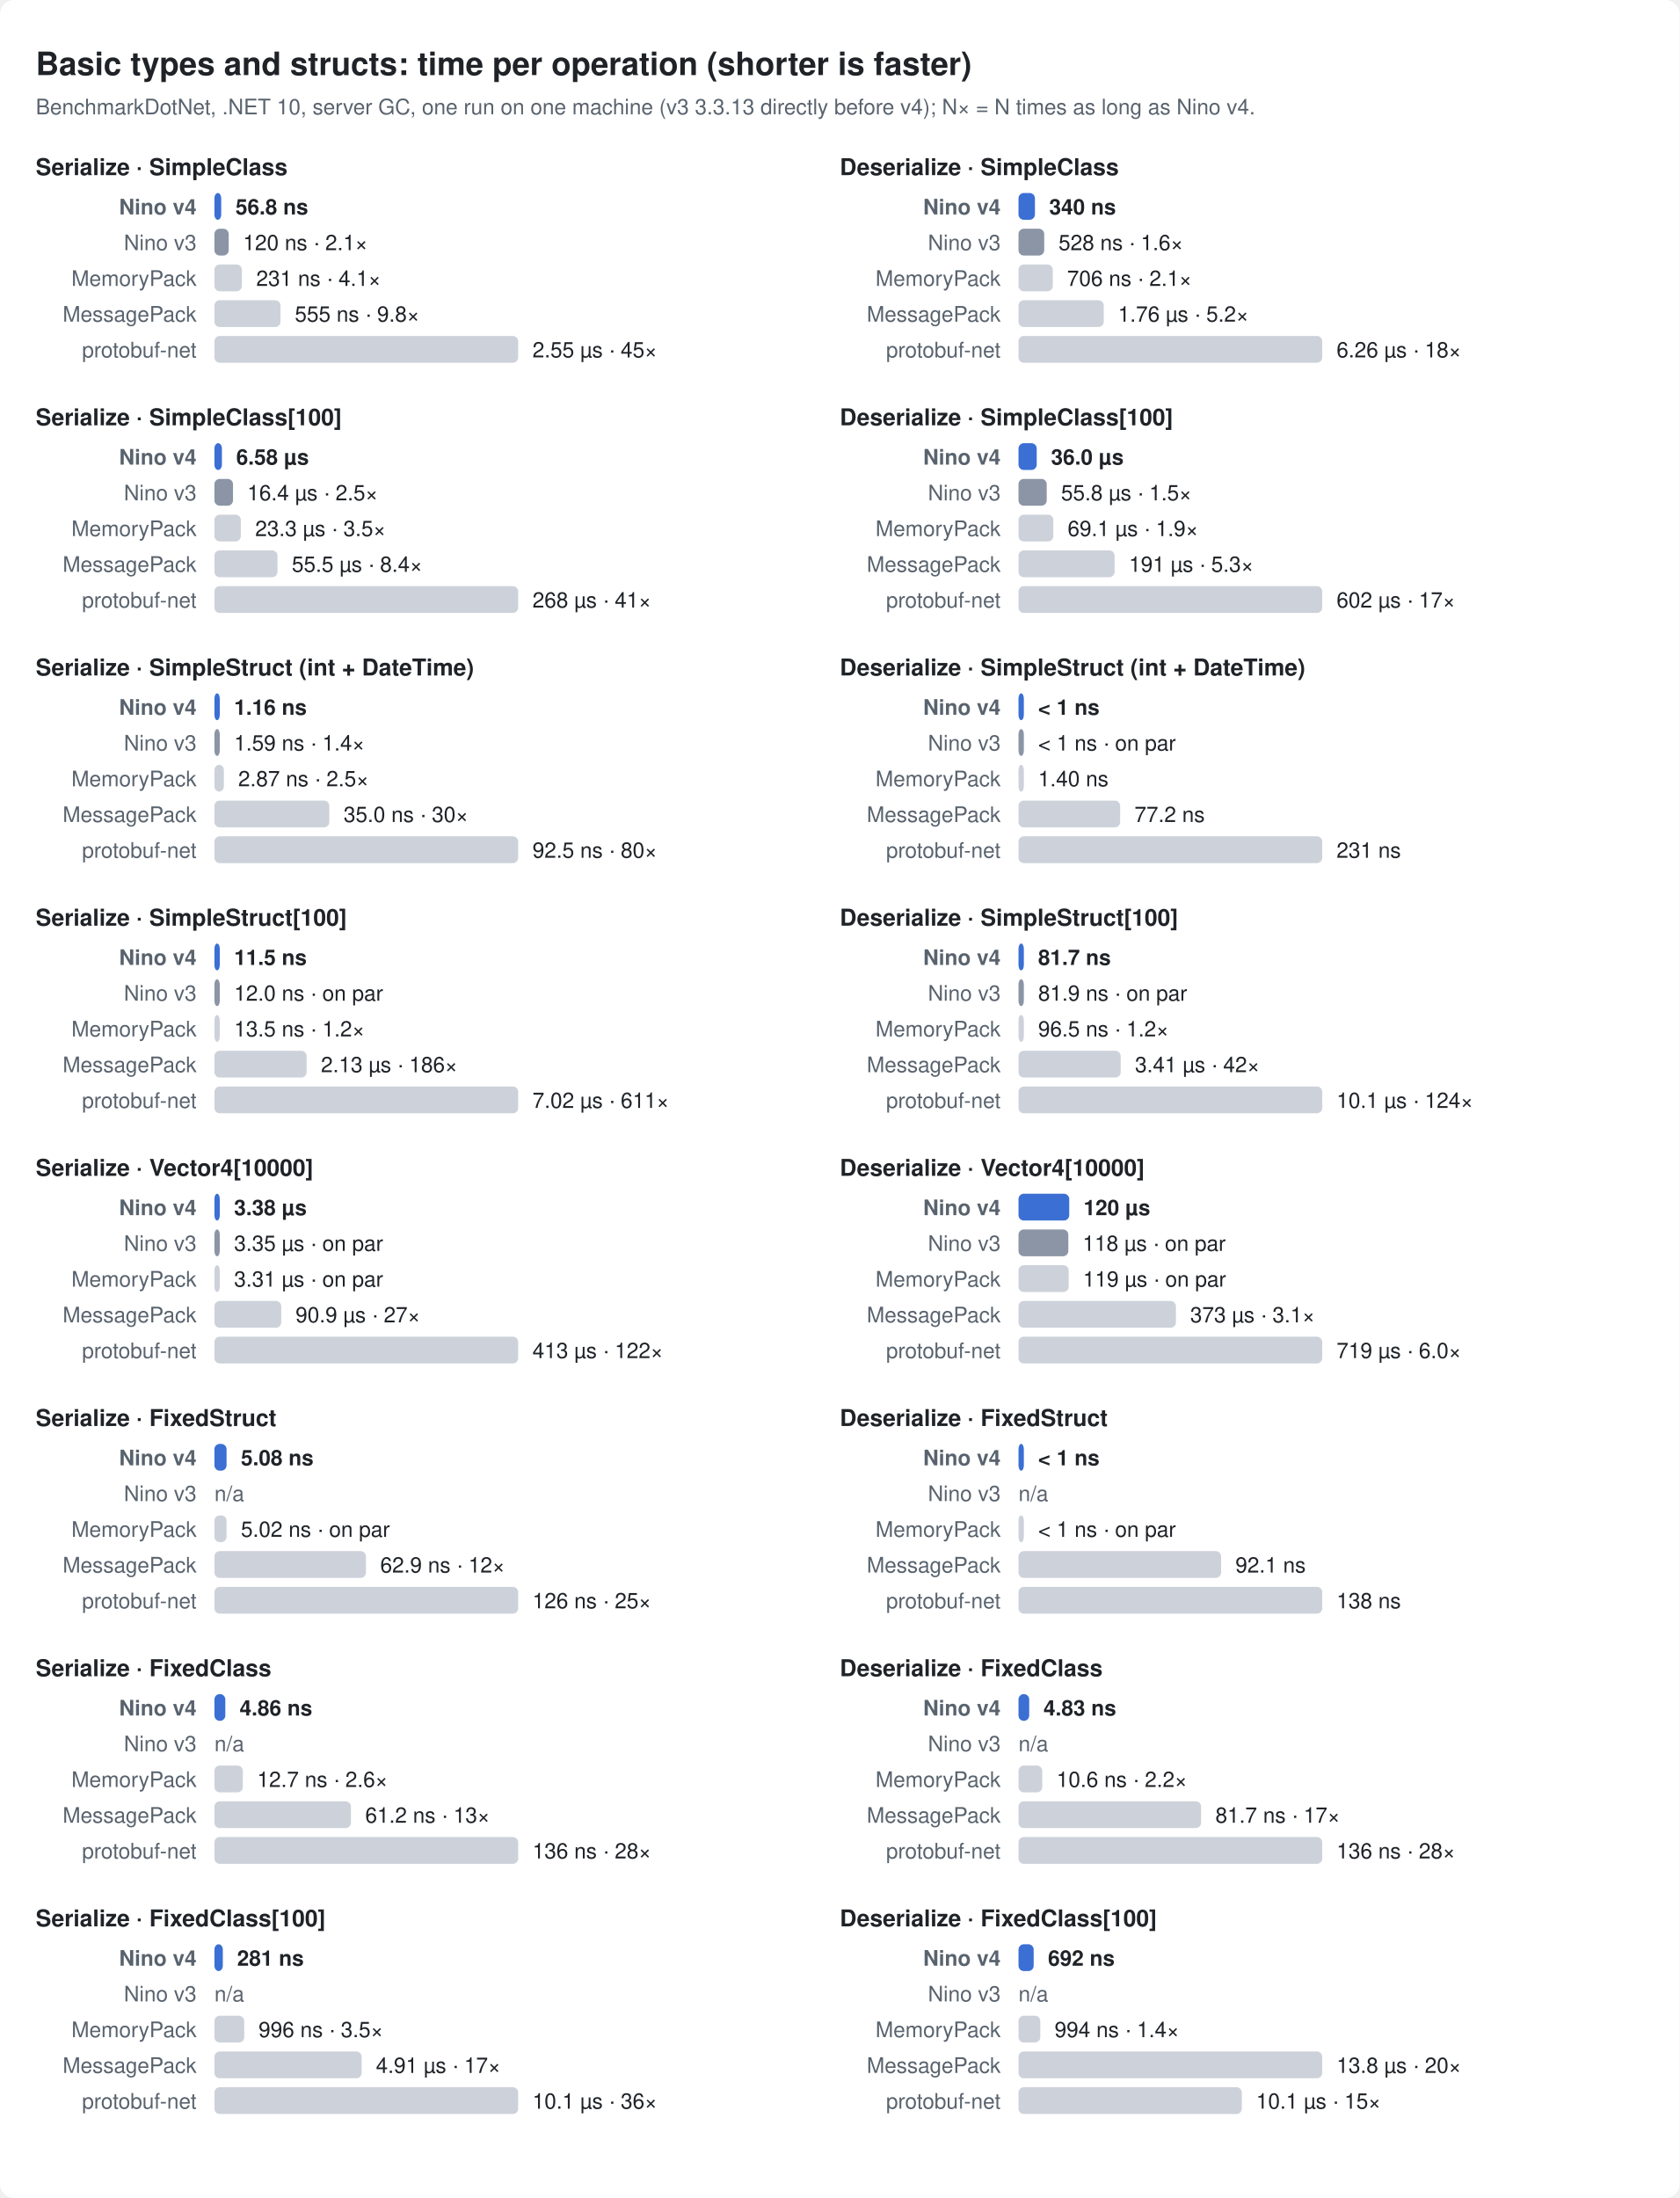
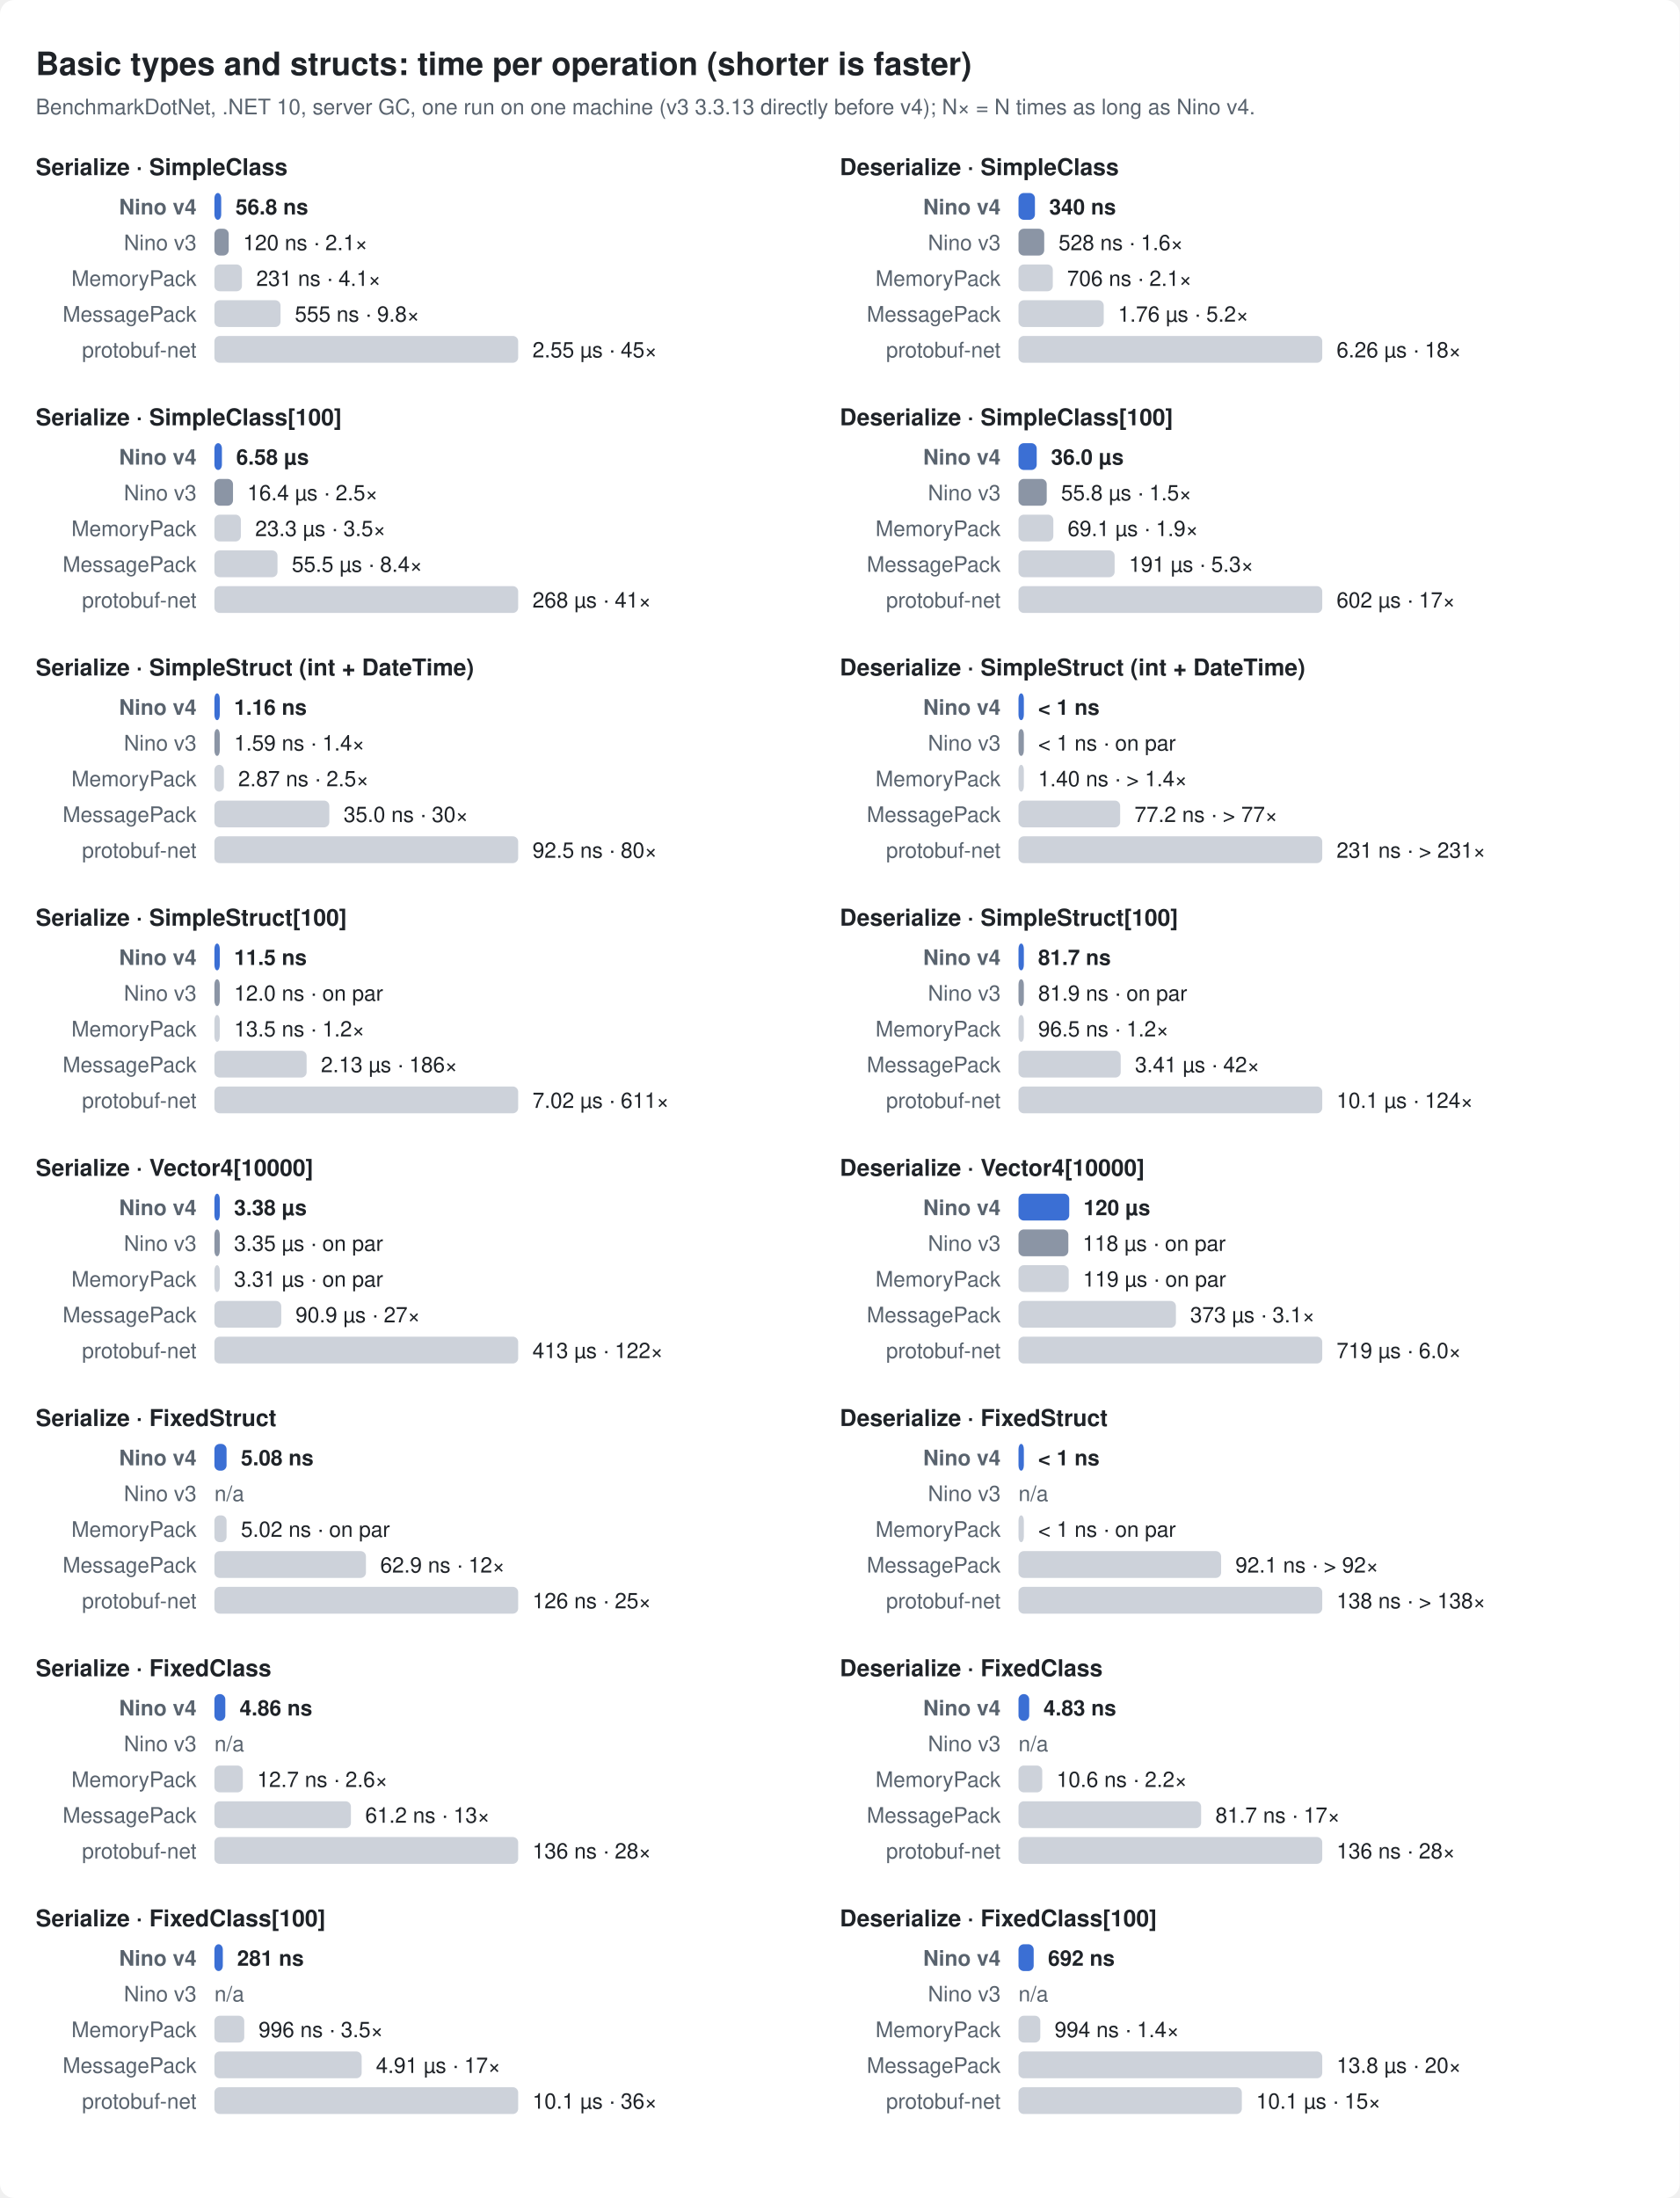
<svg xmlns="http://www.w3.org/2000/svg" viewBox="0 0 940 1230" width="940" height="1230" font-family="-apple-system,Segoe UI,Helvetica,Arial,sans-serif">
  <rect width="940" height="1230" rx="8" fill="#ffffff" />
  <g transform="translate(20 20)">
    <style>.t{font-size:18px;font-weight:700;fill:#1f2328}.s{font-size:12px;fill:#59636e}.g{font-size:13px;font-weight:600;fill:#1f2328}.l{font-size:12px;fill:#59636e;text-anchor:end}.v{font-size:12px;fill:#1f2328}.n{font-weight:700}.a{fill:#3b6fd4}.b{fill:#8b95a5}.c{fill:#cdd2da}</style>
    <text x="0" y="22" class="t">Basic types and structs: time per operation (shorter is faster)</text>
    <text x="0" y="44" class="s">BenchmarkDotNet, .NET 10, server GC, one run on one machine (v3 3.3.13 directly before v4); N× = N times as long as Nino v4.</text>
    <text x="0" y="78" class="g">Serialize · SimpleClass</text>
    <text x="90" y="100" class="l n">Nino v4</text>
    <rect x="100" y="88" width="3.8" height="15" rx="3" class="a" />
    <text x="111.8" y="100" class="v n">56.8 ns</text>
    <text x="90" y="120" class="l">Nino v3</text>
    <rect x="100" y="108" width="8.0" height="15" rx="3" class="b" />
    <text x="116.0" y="120" class="v">120 ns · 2.1×</text>
    <text x="90" y="140" class="l">MemoryPack</text>
    <rect x="100" y="128" width="15.4" height="15" rx="3" class="c" />
    <text x="123.4" y="140" class="v">231 ns · 4.1×</text>
    <text x="90" y="160" class="l">MessagePack</text>
    <rect x="100" y="148" width="37.0" height="15" rx="3" class="c" />
    <text x="145.0" y="160" class="v">555 ns · 9.8×</text>
    <text x="90" y="180" class="l">protobuf-net</text>
    <rect x="100" y="168" width="170.0" height="15" rx="3" class="c" />
    <text x="278.0" y="180" class="v">2.55 µs · 45×</text>
    <text x="450" y="78" class="g">Deserialize · SimpleClass</text>
    <text x="540" y="100" class="l n">Nino v4</text>
    <rect x="550" y="88" width="9.2" height="15" rx="3" class="a" />
    <text x="567.2" y="100" class="v n">340 ns</text>
    <text x="540" y="120" class="l">Nino v3</text>
    <rect x="550" y="108" width="14.4" height="15" rx="3" class="b" />
    <text x="572.4" y="120" class="v">528 ns · 1.6×</text>
    <text x="540" y="140" class="l">MemoryPack</text>
    <rect x="550" y="128" width="19.2" height="15" rx="3" class="c" />
    <text x="577.2" y="140" class="v">706 ns · 2.1×</text>
    <text x="540" y="160" class="l">MessagePack</text>
    <rect x="550" y="148" width="47.7" height="15" rx="3" class="c" />
    <text x="605.7" y="160" class="v">1.76 µs · 5.2×</text>
    <text x="540" y="180" class="l">protobuf-net</text>
    <rect x="550" y="168" width="170.0" height="15" rx="3" class="c" />
    <text x="728.0" y="180" class="v">6.26 µs · 18×</text>
    <text x="0" y="218" class="g">Serialize · SimpleClass[100]</text>
    <text x="90" y="240" class="l n">Nino v4</text>
    <rect x="100" y="228" width="4.2" height="15" rx="3" class="a" />
    <text x="112.2" y="240" class="v n">6.58 µs</text>
    <text x="90" y="260" class="l">Nino v3</text>
    <rect x="100" y="248" width="10.4" height="15" rx="3" class="b" />
    <text x="118.4" y="260" class="v">16.4 µs · 2.5×</text>
    <text x="90" y="280" class="l">MemoryPack</text>
    <rect x="100" y="268" width="14.8" height="15" rx="3" class="c" />
    <text x="122.8" y="280" class="v">23.3 µs · 3.5×</text>
    <text x="90" y="300" class="l">MessagePack</text>
    <rect x="100" y="288" width="35.3" height="15" rx="3" class="c" />
    <text x="143.3" y="300" class="v">55.5 µs · 8.4×</text>
    <text x="90" y="320" class="l">protobuf-net</text>
    <rect x="100" y="308" width="170.0" height="15" rx="3" class="c" />
    <text x="278.0" y="320" class="v">268 µs · 41×</text>
    <text x="450" y="218" class="g">Deserialize · SimpleClass[100]</text>
    <text x="540" y="240" class="l n">Nino v4</text>
    <rect x="550" y="228" width="10.2" height="15" rx="3" class="a" />
    <text x="568.2" y="240" class="v n">36.0 µs</text>
    <text x="540" y="260" class="l">Nino v3</text>
    <rect x="550" y="248" width="15.8" height="15" rx="3" class="b" />
    <text x="573.8" y="260" class="v">55.8 µs · 1.5×</text>
    <text x="540" y="280" class="l">MemoryPack</text>
    <rect x="550" y="268" width="19.5" height="15" rx="3" class="c" />
    <text x="577.5" y="280" class="v">69.1 µs · 1.9×</text>
    <text x="540" y="300" class="l">MessagePack</text>
    <rect x="550" y="288" width="53.8" height="15" rx="3" class="c" />
    <text x="611.8" y="300" class="v">191 µs · 5.3×</text>
    <text x="540" y="320" class="l">protobuf-net</text>
    <rect x="550" y="308" width="170.0" height="15" rx="3" class="c" />
    <text x="728.0" y="320" class="v">602 µs · 17×</text>
    <text x="0" y="358" class="g">Serialize · SimpleStruct (int + DateTime)</text>
    <text x="90" y="380" class="l n">Nino v4</text>
    <rect x="100" y="368" width="3.0" height="15" rx="3" class="a" />
    <text x="111.0" y="380" class="v n">1.16 ns</text>
    <text x="90" y="400" class="l">Nino v3</text>
    <rect x="100" y="388" width="3.0" height="15" rx="3" class="b" />
    <text x="111.0" y="400" class="v">1.59 ns · 1.4×</text>
    <text x="90" y="420" class="l">MemoryPack</text>
    <rect x="100" y="408" width="5.3" height="15" rx="3" class="c" />
    <text x="113.3" y="420" class="v">2.87 ns · 2.5×</text>
    <text x="90" y="440" class="l">MessagePack</text>
    <rect x="100" y="428" width="64.3" height="15" rx="3" class="c" />
    <text x="172.3" y="440" class="v">35.0 ns · 30×</text>
    <text x="90" y="460" class="l">protobuf-net</text>
    <rect x="100" y="448" width="170.0" height="15" rx="3" class="c" />
    <text x="278.0" y="460" class="v">92.5 ns · 80×</text>
    <text x="450" y="358" class="g">Deserialize · SimpleStruct (int + DateTime)</text>
    <text x="540" y="380" class="l n">Nino v4</text>
    <rect x="550" y="368" width="3.0" height="15" rx="3" class="a" />
    <text x="561.0" y="380" class="v n">&lt; 1 ns</text>
    <text x="540" y="400" class="l">Nino v3</text>
    <rect x="550" y="388" width="3.0" height="15" rx="3" class="b" />
    <text x="561.0" y="400" class="v">&lt; 1 ns · on par</text>
    <text x="540" y="420" class="l">MemoryPack</text>
    <rect x="550" y="408" width="3.0" height="15" rx="3" class="c" />
-     <text x="561.0" y="420" class="v">1.40 ns</text>
+     <text x="561.0" y="420" class="v">1.40 ns · &gt; 1.4×</text>
    <text x="540" y="440" class="l">MessagePack</text>
    <rect x="550" y="428" width="56.9" height="15" rx="3" class="c" />
-     <text x="614.9" y="440" class="v">77.2 ns</text>
+     <text x="614.9" y="440" class="v">77.2 ns · &gt; 77×</text>
    <text x="540" y="460" class="l">protobuf-net</text>
    <rect x="550" y="448" width="170.0" height="15" rx="3" class="c" />
-     <text x="728.0" y="460" class="v">231 ns</text>
+     <text x="728.0" y="460" class="v">231 ns · &gt; 231×</text>
    <text x="0" y="498" class="g">Serialize · SimpleStruct[100]</text>
    <text x="90" y="520" class="l n">Nino v4</text>
    <rect x="100" y="508" width="3.0" height="15" rx="3" class="a" />
    <text x="111.0" y="520" class="v n">11.5 ns</text>
    <text x="90" y="540" class="l">Nino v3</text>
    <rect x="100" y="528" width="3.0" height="15" rx="3" class="b" />
    <text x="111.0" y="540" class="v">12.0 ns · on par</text>
    <text x="90" y="560" class="l">MemoryPack</text>
    <rect x="100" y="548" width="3.0" height="15" rx="3" class="c" />
    <text x="111.0" y="560" class="v">13.5 ns · 1.2×</text>
    <text x="90" y="580" class="l">MessagePack</text>
    <rect x="100" y="568" width="51.6" height="15" rx="3" class="c" />
    <text x="159.6" y="580" class="v">2.13 µs · 186×</text>
    <text x="90" y="600" class="l">protobuf-net</text>
    <rect x="100" y="588" width="170.0" height="15" rx="3" class="c" />
    <text x="278.0" y="600" class="v">7.02 µs · 611×</text>
    <text x="450" y="498" class="g">Deserialize · SimpleStruct[100]</text>
    <text x="540" y="520" class="l n">Nino v4</text>
    <rect x="550" y="508" width="3.0" height="15" rx="3" class="a" />
    <text x="561.0" y="520" class="v n">81.7 ns</text>
    <text x="540" y="540" class="l">Nino v3</text>
    <rect x="550" y="528" width="3.0" height="15" rx="3" class="b" />
    <text x="561.0" y="540" class="v">81.9 ns · on par</text>
    <text x="540" y="560" class="l">MemoryPack</text>
    <rect x="550" y="548" width="3.0" height="15" rx="3" class="c" />
    <text x="561.0" y="560" class="v">96.5 ns · 1.2×</text>
    <text x="540" y="580" class="l">MessagePack</text>
    <rect x="550" y="568" width="57.2" height="15" rx="3" class="c" />
    <text x="615.2" y="580" class="v">3.41 µs · 42×</text>
    <text x="540" y="600" class="l">protobuf-net</text>
    <rect x="550" y="588" width="170.0" height="15" rx="3" class="c" />
    <text x="728.0" y="600" class="v">10.1 µs · 124×</text>
    <text x="0" y="638" class="g">Serialize · Vector4[10000]</text>
    <text x="90" y="660" class="l n">Nino v4</text>
    <rect x="100" y="648" width="3.0" height="15" rx="3" class="a" />
    <text x="111.0" y="660" class="v n">3.38 µs</text>
    <text x="90" y="680" class="l">Nino v3</text>
    <rect x="100" y="668" width="3.0" height="15" rx="3" class="b" />
    <text x="111.0" y="680" class="v">3.35 µs · on par</text>
    <text x="90" y="700" class="l">MemoryPack</text>
    <rect x="100" y="688" width="3.0" height="15" rx="3" class="c" />
    <text x="111.0" y="700" class="v">3.31 µs · on par</text>
    <text x="90" y="720" class="l">MessagePack</text>
    <rect x="100" y="708" width="37.4" height="15" rx="3" class="c" />
    <text x="145.4" y="720" class="v">90.9 µs · 27×</text>
    <text x="90" y="740" class="l">protobuf-net</text>
    <rect x="100" y="728" width="170.0" height="15" rx="3" class="c" />
    <text x="278.0" y="740" class="v">413 µs · 122×</text>
    <text x="450" y="638" class="g">Deserialize · Vector4[10000]</text>
    <text x="540" y="660" class="l n">Nino v4</text>
    <rect x="550" y="648" width="28.4" height="15" rx="3" class="a" />
    <text x="586.4" y="660" class="v n">120 µs</text>
    <text x="540" y="680" class="l">Nino v3</text>
    <rect x="550" y="668" width="27.9" height="15" rx="3" class="b" />
    <text x="585.9" y="680" class="v">118 µs · on par</text>
    <text x="540" y="700" class="l">MemoryPack</text>
    <rect x="550" y="688" width="28.1" height="15" rx="3" class="c" />
    <text x="586.1" y="700" class="v">119 µs · on par</text>
    <text x="540" y="720" class="l">MessagePack</text>
    <rect x="550" y="708" width="88.1" height="15" rx="3" class="c" />
    <text x="646.1" y="720" class="v">373 µs · 3.1×</text>
    <text x="540" y="740" class="l">protobuf-net</text>
    <rect x="550" y="728" width="170.0" height="15" rx="3" class="c" />
    <text x="728.0" y="740" class="v">719 µs · 6.0×</text>
    <text x="0" y="778" class="g">Serialize · FixedStruct</text>
    <text x="90" y="800" class="l n">Nino v4</text>
    <rect x="100" y="788" width="6.8" height="15" rx="3" class="a" />
    <text x="114.8" y="800" class="v n">5.08 ns</text>
    <text x="90" y="820" class="l">Nino v3</text>
    <text x="100" y="820" class="s">n/a</text>
    <text x="90" y="840" class="l">MemoryPack</text>
    <rect x="100" y="828" width="6.8" height="15" rx="3" class="c" />
    <text x="114.8" y="840" class="v">5.02 ns · on par</text>
    <text x="90" y="860" class="l">MessagePack</text>
    <rect x="100" y="848" width="84.8" height="15" rx="3" class="c" />
    <text x="192.8" y="860" class="v">62.9 ns · 12×</text>
    <text x="90" y="880" class="l">protobuf-net</text>
    <rect x="100" y="868" width="170.0" height="15" rx="3" class="c" />
    <text x="278.0" y="880" class="v">126 ns · 25×</text>
    <text x="450" y="778" class="g">Deserialize · FixedStruct</text>
    <text x="540" y="800" class="l n">Nino v4</text>
    <rect x="550" y="788" width="3.0" height="15" rx="3" class="a" />
    <text x="561.0" y="800" class="v n">&lt; 1 ns</text>
    <text x="540" y="820" class="l">Nino v3</text>
    <text x="550" y="820" class="s">n/a</text>
    <text x="540" y="840" class="l">MemoryPack</text>
    <rect x="550" y="828" width="3.0" height="15" rx="3" class="c" />
    <text x="561.0" y="840" class="v">&lt; 1 ns · on par</text>
    <text x="540" y="860" class="l">MessagePack</text>
    <rect x="550" y="848" width="113.4" height="15" rx="3" class="c" />
-     <text x="671.4" y="860" class="v">92.1 ns</text>
+     <text x="671.4" y="860" class="v">92.1 ns · &gt; 92×</text>
    <text x="540" y="880" class="l">protobuf-net</text>
    <rect x="550" y="868" width="170.0" height="15" rx="3" class="c" />
-     <text x="728.0" y="880" class="v">138 ns</text>
+     <text x="728.0" y="880" class="v">138 ns · &gt; 138×</text>
    <text x="0" y="918" class="g">Serialize · FixedClass</text>
    <text x="90" y="940" class="l n">Nino v4</text>
    <rect x="100" y="928" width="6.1" height="15" rx="3" class="a" />
    <text x="114.1" y="940" class="v n">4.86 ns</text>
    <text x="90" y="960" class="l">Nino v3</text>
    <text x="100" y="960" class="s">n/a</text>
    <text x="90" y="980" class="l">MemoryPack</text>
    <rect x="100" y="968" width="15.9" height="15" rx="3" class="c" />
    <text x="123.9" y="980" class="v">12.7 ns · 2.6×</text>
    <text x="90" y="1000" class="l">MessagePack</text>
    <rect x="100" y="988" width="76.4" height="15" rx="3" class="c" />
    <text x="184.4" y="1000" class="v">61.2 ns · 13×</text>
    <text x="90" y="1020" class="l">protobuf-net</text>
    <rect x="100" y="1008" width="170.0" height="15" rx="3" class="c" />
    <text x="278.0" y="1020" class="v">136 ns · 28×</text>
    <text x="450" y="918" class="g">Deserialize · FixedClass</text>
    <text x="540" y="940" class="l n">Nino v4</text>
    <rect x="550" y="928" width="6.0" height="15" rx="3" class="a" />
    <text x="564.0" y="940" class="v n">4.83 ns</text>
    <text x="540" y="960" class="l">Nino v3</text>
    <text x="550" y="960" class="s">n/a</text>
    <text x="540" y="980" class="l">MemoryPack</text>
    <rect x="550" y="968" width="13.3" height="15" rx="3" class="c" />
    <text x="571.3" y="980" class="v">10.6 ns · 2.2×</text>
    <text x="540" y="1000" class="l">MessagePack</text>
    <rect x="550" y="988" width="102.2" height="15" rx="3" class="c" />
    <text x="660.2" y="1000" class="v">81.7 ns · 17×</text>
    <text x="540" y="1020" class="l">protobuf-net</text>
    <rect x="550" y="1008" width="170.0" height="15" rx="3" class="c" />
    <text x="728.0" y="1020" class="v">136 ns · 28×</text>
    <text x="0" y="1058" class="g">Serialize · FixedClass[100]</text>
    <text x="90" y="1080" class="l n">Nino v4</text>
    <rect x="100" y="1068" width="4.7" height="15" rx="3" class="a" />
    <text x="112.7" y="1080" class="v n">281 ns</text>
    <text x="90" y="1100" class="l">Nino v3</text>
    <text x="100" y="1100" class="s">n/a</text>
    <text x="90" y="1120" class="l">MemoryPack</text>
    <rect x="100" y="1108" width="16.7" height="15" rx="3" class="c" />
    <text x="124.7" y="1120" class="v">996 ns · 3.5×</text>
    <text x="90" y="1140" class="l">MessagePack</text>
    <rect x="100" y="1128" width="82.4" height="15" rx="3" class="c" />
    <text x="190.4" y="1140" class="v">4.91 µs · 17×</text>
    <text x="90" y="1160" class="l">protobuf-net</text>
    <rect x="100" y="1148" width="170.0" height="15" rx="3" class="c" />
    <text x="278.0" y="1160" class="v">10.1 µs · 36×</text>
    <text x="450" y="1058" class="g">Deserialize · FixedClass[100]</text>
    <text x="540" y="1080" class="l n">Nino v4</text>
    <rect x="550" y="1068" width="8.5" height="15" rx="3" class="a" />
    <text x="566.5" y="1080" class="v n">692 ns</text>
    <text x="540" y="1100" class="l">Nino v3</text>
    <text x="550" y="1100" class="s">n/a</text>
    <text x="540" y="1120" class="l">MemoryPack</text>
    <rect x="550" y="1108" width="12.2" height="15" rx="3" class="c" />
    <text x="570.2" y="1120" class="v">994 ns · 1.4×</text>
    <text x="540" y="1140" class="l">MessagePack</text>
    <rect x="550" y="1128" width="170.0" height="15" rx="3" class="c" />
    <text x="728.0" y="1140" class="v">13.8 µs · 20×</text>
    <text x="540" y="1160" class="l">protobuf-net</text>
    <rect x="550" y="1148" width="125.0" height="15" rx="3" class="c" />
    <text x="683.0" y="1160" class="v">10.1 µs · 15×</text>
  </g>
</svg>
